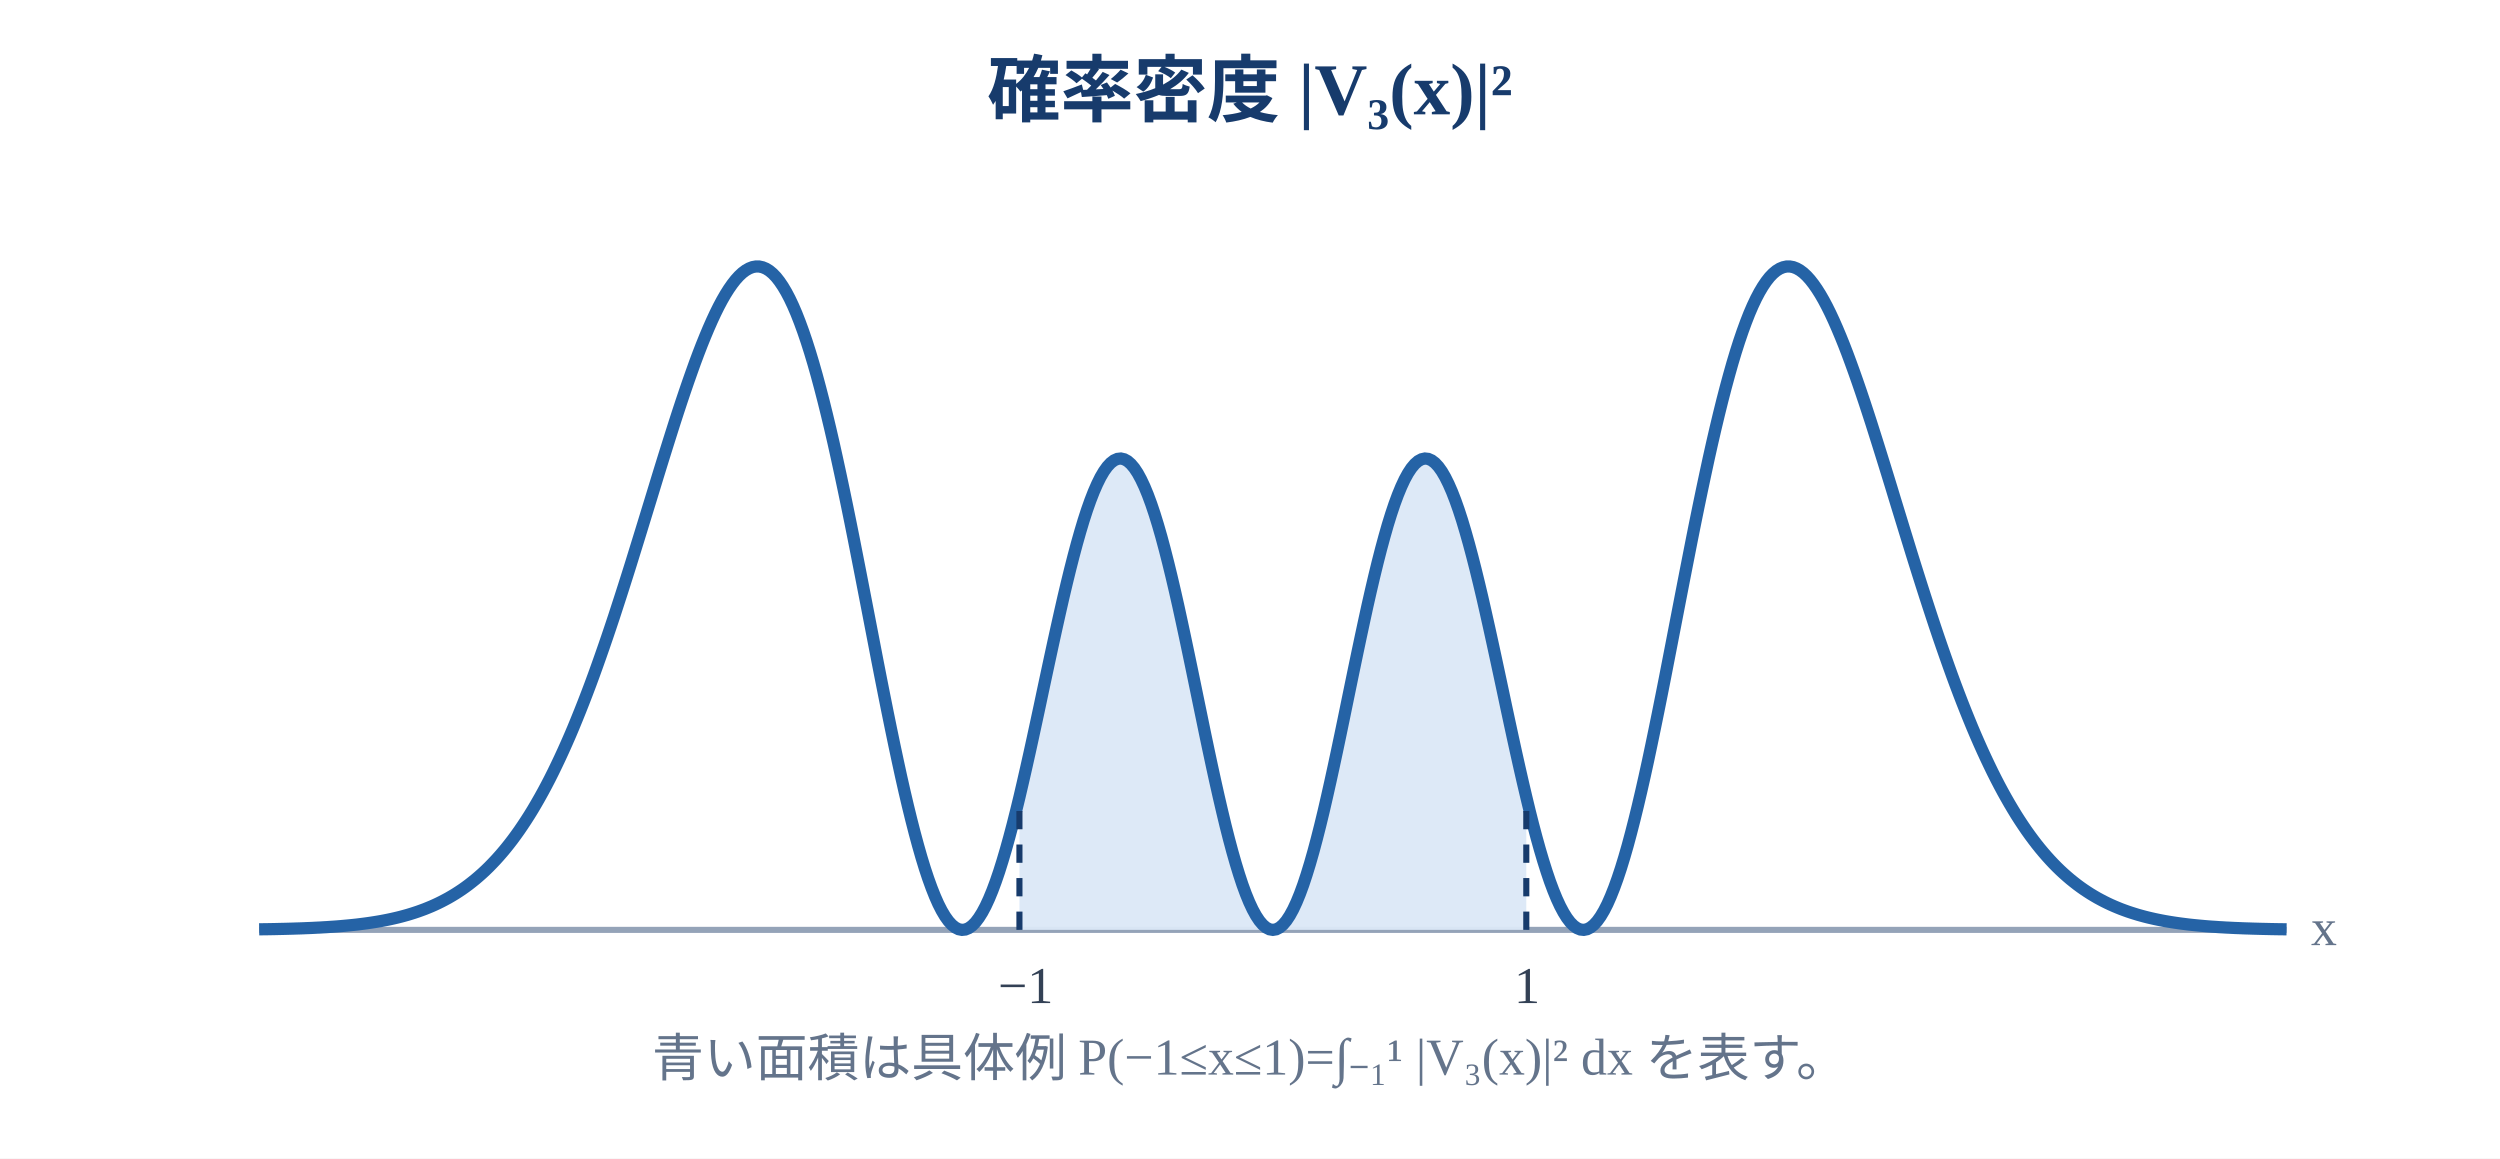
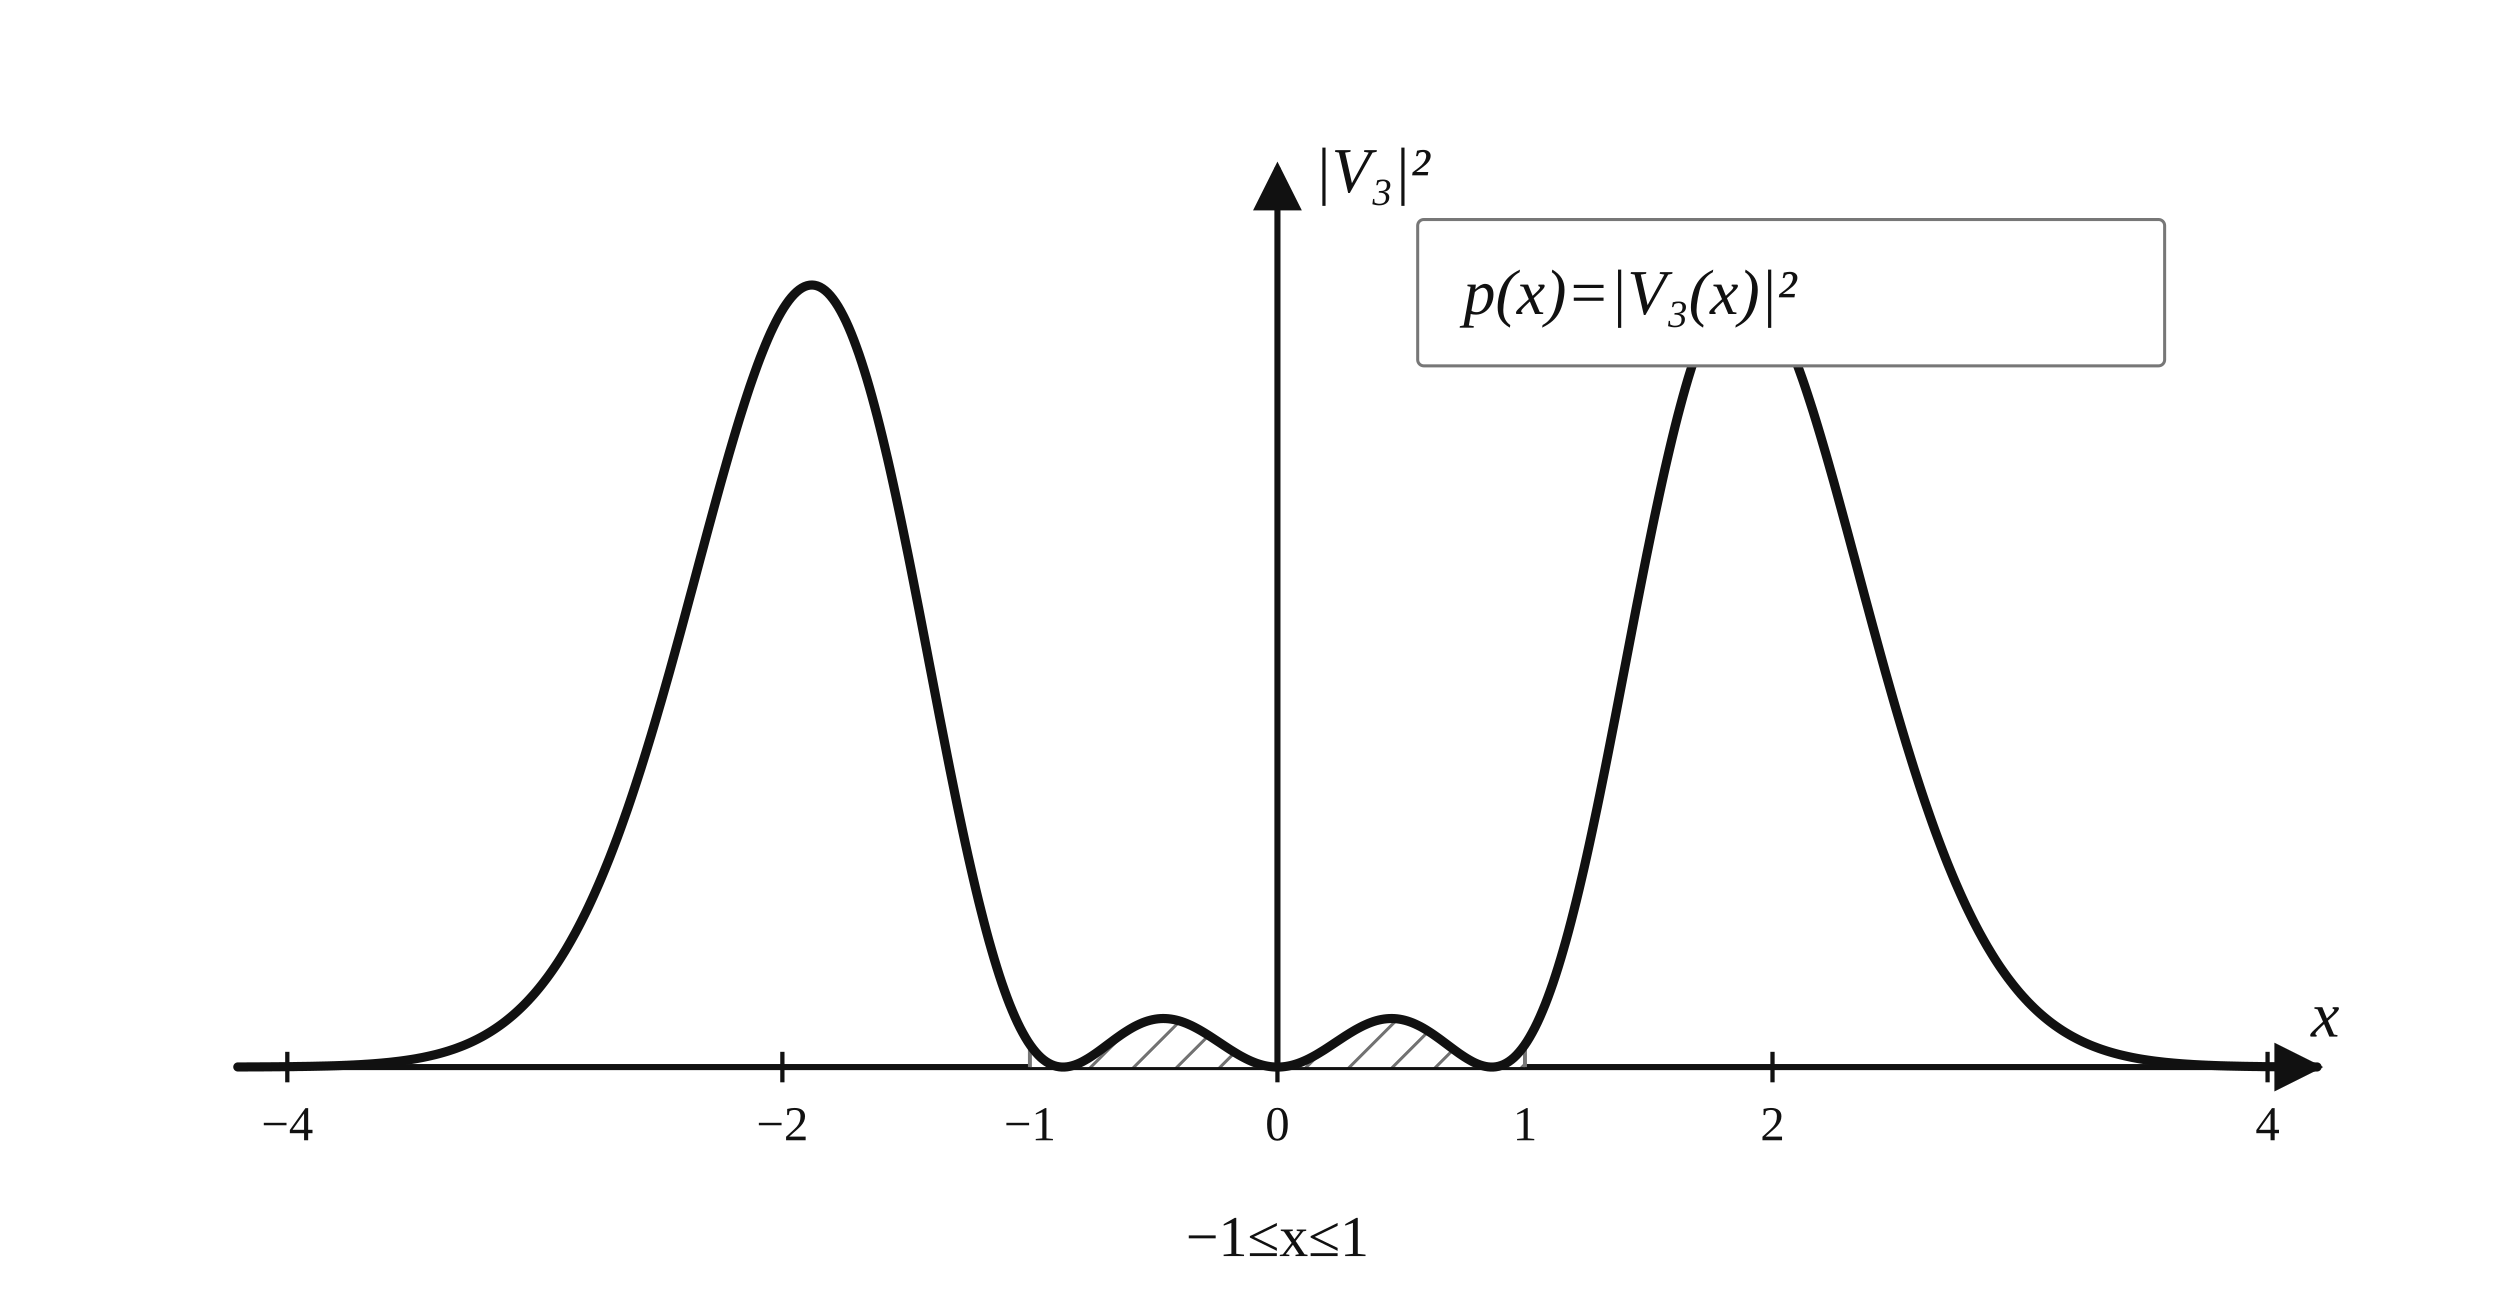
- <svg xmlns="http://www.w3.org/2000/svg" width="820" height="380" viewBox="0 0 820 380" role="img" aria-labelledby="title desc">
-   <rect width="820" height="380" fill="#ffffff" />
-   <text x="410" y="38" text-anchor="middle" font-size="24" font-weight="600" fill="#173b6c">確率密度 |V₃(x)|²</text>
-   <line x1="85" y1="305" x2="750" y2="305" stroke="#94a3b8" stroke-width="2" />
-   <path d="M 334.38 305 L 334.38 261.44 L 335.48 256.72 L 336.59 251.86 L 337.70 246.90 L 338.81 241.84 L 339.92 236.71 L 341.03 231.54 L 342.13 226.34 L 343.24 221.15 L 344.35 215.98 L 345.46 210.86 L 346.57 205.81 L 347.68 200.85 L 348.78 196.01 L 349.89 191.32 L 351.00 186.78 L 352.11 182.43 L 353.22 178.28 L 354.33 174.36 L 355.43 170.68 L 356.54 167.26 L 357.65 164.12 L 358.76 161.27 L 359.87 158.73 L 360.97 156.50 L 362.08 154.61 L 363.19 153.06 L 364.30 151.86 L 365.41 151.01 L 366.52 150.52 L 367.63 150.39 L 368.73 150.64 L 369.84 151.24 L 370.95 152.21 L 372.06 153.53 L 373.17 155.21 L 374.27 157.24 L 375.38 159.60 L 376.49 162.29 L 377.60 165.29 L 378.71 168.60 L 379.82 172.19 L 380.93 176.05 L 382.03 180.15 L 383.14 184.49 L 384.25 189.04 L 385.36 193.78 L 386.47 198.68 L 387.57 203.73 L 388.68 208.90 L 389.79 214.16 L 390.90 219.48 L 392.01 224.85 L 393.12 230.24 L 394.23 235.61 L 395.33 240.95 L 396.44 246.23 L 397.55 251.42 L 398.66 256.49 L 399.77 261.43 L 400.88 266.20 L 401.98 270.78 L 403.09 275.16 L 404.20 279.31 L 405.31 283.20 L 406.42 286.83 L 407.52 290.16 L 408.63 293.19 L 409.74 295.90 L 410.85 298.28 L 411.96 300.31 L 413.07 301.99 L 414.18 303.30 L 415.28 304.24 L 416.39 304.81 L 417.50 305.00 L 418.61 304.81 L 419.72 304.24 L 420.82 303.30 L 421.93 301.99 L 423.04 300.31 L 424.15 298.28 L 425.26 295.90 L 426.37 293.19 L 427.48 290.16 L 428.58 286.83 L 429.69 283.20 L 430.80 279.31 L 431.91 275.16 L 433.02 270.78 L 434.13 266.20 L 435.23 261.43 L 436.34 256.49 L 437.45 251.42 L 438.56 246.23 L 439.67 240.95 L 440.78 235.61 L 441.88 230.24 L 442.99 224.85 L 444.10 219.48 L 445.21 214.16 L 446.32 208.90 L 447.43 203.73 L 448.53 198.68 L 449.64 193.78 L 450.75 189.04 L 451.86 184.49 L 452.97 180.15 L 454.08 176.05 L 455.18 172.19 L 456.29 168.60 L 457.40 165.29 L 458.51 162.29 L 459.62 159.60 L 460.72 157.24 L 461.83 155.21 L 462.94 153.53 L 464.05 152.21 L 465.16 151.24 L 466.27 150.64 L 467.37 150.39 L 468.48 150.52 L 469.59 151.01 L 470.70 151.86 L 471.81 153.06 L 472.92 154.61 L 474.02 156.50 L 475.13 158.73 L 476.24 161.27 L 477.35 164.12 L 478.46 167.26 L 479.57 170.68 L 480.67 174.36 L 481.78 178.28 L 482.89 182.43 L 484.00 186.78 L 485.11 191.32 L 486.22 196.01 L 487.32 200.85 L 488.43 205.81 L 489.54 210.86 L 490.65 215.98 L 491.76 221.15 L 492.87 226.34 L 493.97 231.54 L 495.08 236.71 L 496.19 241.84 L 497.30 246.90 L 498.41 251.86 L 499.52 256.72 L 500.63 261.44 L 500.63 305 Z" fill="#dbe8f7" opacity="0.95" />
-   <path d="M 85.00 304.82 L 86.11 304.80 L 87.22 304.79 L 88.33 304.77 L 89.43 304.75 L 90.54 304.73 L 91.65 304.70 L 92.76 304.68 L 93.87 304.65 L 94.98 304.62 L 96.08 304.59 L 97.19 304.55 L 98.30 304.52 L 99.41 304.48 L 100.52 304.43 L 101.63 304.39 L 102.73 304.34 L 103.84 304.28 L 104.95 304.23 L 106.06 304.16 L 107.17 304.10 L 108.28 304.02 L 109.38 303.95 L 110.49 303.87 L 111.60 303.78 L 112.71 303.68 L 113.82 303.58 L 114.92 303.47 L 116.03 303.36 L 117.14 303.24 L 118.25 303.10 L 119.36 302.96 L 120.47 302.81 L 121.57 302.65 L 122.68 302.48 L 123.79 302.30 L 124.90 302.11 L 126.01 301.90 L 127.12 301.68 L 128.22 301.45 L 129.33 301.20 L 130.44 300.94 L 131.55 300.66 L 132.66 300.36 L 133.77 300.05 L 134.88 299.71 L 135.98 299.36 L 137.09 298.99 L 138.20 298.59 L 139.31 298.18 L 140.42 297.73 L 141.53 297.27 L 142.63 296.78 L 143.74 296.26 L 144.85 295.71 L 145.96 295.13 L 147.07 294.53 L 148.17 293.89 L 149.28 293.22 L 150.39 292.51 L 151.50 291.77 L 152.61 290.99 L 153.72 290.17 L 154.82 289.31 L 155.93 288.42 L 157.04 287.47 L 158.15 286.49 L 159.26 285.46 L 160.37 284.38 L 161.47 283.25 L 162.58 282.08 L 163.69 280.85 L 164.80 279.57 L 165.91 278.24 L 167.02 276.85 L 168.13 275.41 L 169.23 273.91 L 170.34 272.35 L 171.45 270.72 L 172.56 269.04 L 173.67 267.30 L 174.78 265.49 L 175.88 263.62 L 176.99 261.68 L 178.10 259.68 L 179.21 257.61 L 180.32 255.47 L 181.43 253.26 L 182.53 250.99 L 183.64 248.65 L 184.75 246.24 L 185.86 243.76 L 186.97 241.22 L 188.08 238.60 L 189.18 235.92 L 190.29 233.17 L 191.40 230.36 L 192.51 227.48 L 193.62 224.54 L 194.73 221.53 L 195.83 218.47 L 196.94 215.34 L 198.05 212.16 L 199.16 208.93 L 200.27 205.64 L 201.38 202.31 L 202.48 198.92 L 203.59 195.50 L 204.70 192.03 L 205.81 188.53 L 206.92 185.00 L 208.02 181.44 L 209.13 177.86 L 210.24 174.26 L 211.35 170.64 L 212.46 167.02 L 213.57 163.40 L 214.68 159.77 L 215.78 156.16 L 216.89 152.56 L 218.00 148.99 L 219.11 145.44 L 220.22 141.92 L 221.32 138.45 L 222.43 135.03 L 223.54 131.66 L 224.65 128.36 L 225.76 125.13 L 226.87 121.98 L 227.97 118.91 L 229.08 115.94 L 230.19 113.07 L 231.30 110.32 L 232.41 107.68 L 233.52 105.16 L 234.62 102.79 L 235.73 100.55 L 236.84 98.46 L 237.95 96.53 L 239.06 94.77 L 240.17 93.18 L 241.27 91.77 L 242.38 90.54 L 243.49 89.50 L 244.60 88.67 L 245.71 88.04 L 246.82 87.61 L 247.92 87.41 L 249.03 87.42 L 250.14 87.66 L 251.25 88.12 L 252.36 88.81 L 253.47 89.74 L 254.58 90.90 L 255.68 92.30 L 256.79 93.94 L 257.90 95.81 L 259.01 97.92 L 260.12 100.27 L 261.23 102.85 L 262.33 105.66 L 263.44 108.70 L 264.55 111.96 L 265.66 115.44 L 266.77 119.14 L 267.88 123.04 L 268.98 127.13 L 270.09 131.42 L 271.20 135.90 L 272.31 140.54 L 273.42 145.35 L 274.52 150.31 L 275.63 155.42 L 276.74 160.64 L 277.85 165.99 L 278.96 171.43 L 280.07 176.97 L 281.17 182.58 L 282.28 188.24 L 283.39 193.95 L 284.50 199.68 L 285.61 205.42 L 286.72 211.16 L 287.82 216.87 L 288.93 222.54 L 290.04 228.15 L 291.15 233.69 L 292.26 239.13 L 293.37 244.47 L 294.48 249.68 L 295.58 254.74 L 296.69 259.64 L 297.80 264.37 L 298.91 268.90 L 300.02 273.23 L 301.13 277.33 L 302.23 281.19 L 303.34 284.81 L 304.45 288.16 L 305.56 291.23 L 306.67 294.02 L 307.77 296.51 L 308.88 298.69 L 309.99 300.56 L 311.10 302.11 L 312.21 303.33 L 313.32 304.22 L 314.42 304.78 L 315.53 305.00 L 316.64 304.88 L 317.75 304.42 L 318.86 303.62 L 319.97 302.50 L 321.07 301.04 L 322.18 299.27 L 323.29 297.18 L 324.40 294.78 L 325.51 292.08 L 326.62 289.10 L 327.73 285.85 L 328.83 282.34 L 329.94 278.58 L 331.05 274.59 L 332.16 270.40 L 333.27 266.00 L 334.38 261.44 L 335.48 256.72 L 336.59 251.86 L 337.70 246.90 L 338.81 241.84 L 339.92 236.71 L 341.03 231.54 L 342.13 226.34 L 343.24 221.15 L 344.35 215.98 L 345.46 210.86 L 346.57 205.81 L 347.68 200.85 L 348.78 196.01 L 349.89 191.32 L 351.00 186.78 L 352.11 182.43 L 353.22 178.28 L 354.33 174.36 L 355.43 170.68 L 356.54 167.26 L 357.65 164.12 L 358.76 161.27 L 359.87 158.73 L 360.97 156.50 L 362.08 154.61 L 363.19 153.06 L 364.30 151.86 L 365.41 151.01 L 366.52 150.52 L 367.63 150.39 L 368.73 150.64 L 369.84 151.24 L 370.95 152.21 L 372.06 153.53 L 373.17 155.21 L 374.27 157.24 L 375.38 159.60 L 376.49 162.29 L 377.60 165.29 L 378.71 168.60 L 379.82 172.19 L 380.93 176.05 L 382.03 180.15 L 383.14 184.49 L 384.25 189.04 L 385.36 193.78 L 386.47 198.68 L 387.57 203.73 L 388.68 208.90 L 389.79 214.16 L 390.90 219.48 L 392.01 224.85 L 393.12 230.24 L 394.23 235.61 L 395.33 240.95 L 396.44 246.23 L 397.55 251.42 L 398.66 256.49 L 399.77 261.43 L 400.88 266.20 L 401.98 270.78 L 403.09 275.16 L 404.20 279.31 L 405.31 283.20 L 406.42 286.83 L 407.52 290.16 L 408.63 293.19 L 409.74 295.90 L 410.85 298.28 L 411.96 300.31 L 413.07 301.99 L 414.18 303.30 L 415.28 304.24 L 416.39 304.81 L 417.50 305.00 L 418.61 304.81 L 419.72 304.24 L 420.82 303.30 L 421.93 301.99 L 423.04 300.31 L 424.15 298.28 L 425.26 295.90 L 426.37 293.19 L 427.48 290.16 L 428.58 286.83 L 429.69 283.20 L 430.80 279.31 L 431.91 275.16 L 433.02 270.78 L 434.13 266.20 L 435.23 261.43 L 436.34 256.49 L 437.45 251.42 L 438.56 246.23 L 439.67 240.95 L 440.78 235.61 L 441.88 230.24 L 442.99 224.85 L 444.10 219.48 L 445.21 214.16 L 446.32 208.90 L 447.43 203.73 L 448.53 198.68 L 449.64 193.78 L 450.75 189.04 L 451.86 184.49 L 452.97 180.15 L 454.08 176.05 L 455.18 172.19 L 456.29 168.60 L 457.40 165.29 L 458.51 162.29 L 459.62 159.60 L 460.72 157.24 L 461.83 155.21 L 462.94 153.53 L 464.05 152.21 L 465.16 151.24 L 466.27 150.64 L 467.37 150.39 L 468.48 150.52 L 469.59 151.01 L 470.70 151.86 L 471.81 153.06 L 472.92 154.61 L 474.02 156.50 L 475.13 158.73 L 476.24 161.27 L 477.35 164.12 L 478.46 167.26 L 479.57 170.68 L 480.67 174.36 L 481.78 178.28 L 482.89 182.43 L 484.00 186.78 L 485.11 191.32 L 486.22 196.01 L 487.32 200.85 L 488.43 205.81 L 489.54 210.86 L 490.65 215.98 L 491.76 221.15 L 492.87 226.34 L 493.97 231.54 L 495.08 236.71 L 496.19 241.84 L 497.30 246.90 L 498.41 251.86 L 499.52 256.72 L 500.63 261.44 L 501.73 266.00 L 502.84 270.40 L 503.95 274.59 L 505.06 278.58 L 506.17 282.34 L 507.28 285.85 L 508.38 289.10 L 509.49 292.08 L 510.60 294.78 L 511.71 297.18 L 512.82 299.27 L 513.92 301.04 L 515.03 302.50 L 516.14 303.62 L 517.25 304.42 L 518.36 304.88 L 519.47 305.00 L 520.58 304.78 L 521.68 304.22 L 522.79 303.33 L 523.90 302.11 L 525.01 300.56 L 526.12 298.69 L 527.23 296.51 L 528.33 294.02 L 529.44 291.23 L 530.55 288.16 L 531.66 284.81 L 532.77 281.19 L 533.88 277.33 L 534.98 273.23 L 536.09 268.90 L 537.20 264.37 L 538.31 259.64 L 539.42 254.74 L 540.53 249.68 L 541.63 244.47 L 542.74 239.13 L 543.85 233.69 L 544.96 228.15 L 546.07 222.54 L 547.17 216.87 L 548.28 211.16 L 549.39 205.42 L 550.50 199.68 L 551.61 193.95 L 552.72 188.24 L 553.83 182.58 L 554.93 176.97 L 556.04 171.43 L 557.15 165.99 L 558.26 160.64 L 559.37 155.42 L 560.47 150.31 L 561.58 145.35 L 562.69 140.54 L 563.80 135.90 L 564.91 131.42 L 566.02 127.13 L 567.13 123.04 L 568.23 119.14 L 569.34 115.44 L 570.45 111.96 L 571.56 108.70 L 572.67 105.66 L 573.77 102.85 L 574.88 100.27 L 575.99 97.92 L 577.10 95.81 L 578.21 93.94 L 579.32 92.30 L 580.42 90.90 L 581.53 89.74 L 582.64 88.81 L 583.75 88.12 L 584.86 87.66 L 585.97 87.42 L 587.08 87.41 L 588.18 87.61 L 589.29 88.04 L 590.40 88.67 L 591.51 89.50 L 592.62 90.54 L 593.73 91.77 L 594.83 93.18 L 595.94 94.77 L 597.05 96.53 L 598.16 98.46 L 599.27 100.55 L 600.38 102.79 L 601.48 105.16 L 602.59 107.68 L 603.70 110.32 L 604.81 113.07 L 605.92 115.94 L 607.02 118.91 L 608.13 121.98 L 609.24 125.13 L 610.35 128.36 L 611.46 131.66 L 612.57 135.03 L 613.68 138.45 L 614.78 141.92 L 615.89 145.44 L 617.00 148.99 L 618.11 152.56 L 619.22 156.16 L 620.33 159.77 L 621.43 163.40 L 622.54 167.02 L 623.65 170.64 L 624.76 174.26 L 625.87 177.86 L 626.97 181.44 L 628.08 185.00 L 629.19 188.53 L 630.30 192.03 L 631.41 195.50 L 632.52 198.92 L 633.63 202.31 L 634.73 205.64 L 635.84 208.93 L 636.95 212.16 L 638.06 215.34 L 639.17 218.47 L 640.27 221.53 L 641.38 224.54 L 642.49 227.48 L 643.60 230.36 L 644.71 233.17 L 645.82 235.92 L 646.92 238.60 L 648.03 241.22 L 649.14 243.76 L 650.25 246.24 L 651.36 248.65 L 652.47 250.99 L 653.57 253.26 L 654.68 255.47 L 655.79 257.61 L 656.90 259.68 L 658.01 261.68 L 659.12 263.62 L 660.23 265.49 L 661.33 267.30 L 662.44 269.04 L 663.55 270.72 L 664.66 272.35 L 665.77 273.91 L 666.88 275.41 L 667.98 276.85 L 669.09 278.24 L 670.20 279.57 L 671.31 280.85 L 672.42 282.08 L 673.52 283.25 L 674.63 284.38 L 675.74 285.46 L 676.85 286.49 L 677.96 287.47 L 679.07 288.42 L 680.18 289.31 L 681.28 290.17 L 682.39 290.99 L 683.50 291.77 L 684.61 292.51 L 685.72 293.22 L 686.83 293.89 L 687.93 294.53 L 689.04 295.13 L 690.15 295.71 L 691.26 296.26 L 692.37 296.78 L 693.48 297.27 L 694.58 297.73 L 695.69 298.18 L 696.80 298.59 L 697.91 298.99 L 699.02 299.36 L 700.13 299.71 L 701.23 300.05 L 702.34 300.36 L 703.45 300.66 L 704.56 300.94 L 705.67 301.20 L 706.78 301.45 L 707.88 301.68 L 708.99 301.90 L 710.10 302.11 L 711.21 302.30 L 712.32 302.48 L 713.42 302.65 L 714.53 302.81 L 715.64 302.96 L 716.75 303.10 L 717.86 303.24 L 718.97 303.36 L 720.07 303.47 L 721.18 303.58 L 722.29 303.68 L 723.40 303.78 L 724.51 303.87 L 725.62 303.95 L 726.73 304.02 L 727.83 304.10 L 728.94 304.16 L 730.05 304.23 L 731.16 304.28 L 732.27 304.34 L 733.38 304.39 L 734.48 304.43 L 735.59 304.48 L 736.70 304.52 L 737.81 304.55 L 738.92 304.59 L 740.02 304.62 L 741.13 304.65 L 742.24 304.68 L 743.35 304.70 L 744.46 304.73 L 745.57 304.75 L 746.67 304.77 L 747.78 304.79 L 748.89 304.80 L 750.00 304.82" fill="none" stroke="#2563a6" stroke-width="4" />
-   <line x1="334.375" y1="305" x2="334.375" y2="261.438" stroke="#173b6c" stroke-width="2" stroke-dasharray="6 5" />
-   <line x1="500.625" y1="305" x2="500.625" y2="261.438" stroke="#173b6c" stroke-width="2" stroke-dasharray="6 5" />
-   <text x="327.375" y="329" font-size="17" fill="#334155">−1</text>
-   <text x="496.625" y="329" font-size="17" fill="#334155">1</text>
-   <text x="758" y="310" font-size="17" fill="#64748b">x</text>
-   <text x="410" y="353" text-anchor="middle" font-size="17" fill="#64748b">青い面積は具体例 P(−1≤x≤1)=∫₋₁¹ |V₃(x)|² dx を表す。</text>
+ <svg xmlns="http://www.w3.org/2000/svg" width="820" height="430" viewBox="0 0 820 430" role="img" aria-labelledby="title desc">
+   <defs>
+     <marker id="arrow" markerWidth="8" markerHeight="8" refX="7" refY="4" orient="auto" markerUnits="strokeWidth">
+       <path d="M0,0 L8,4 L0,8 Z" fill="#111111" />
+     </marker>
+     <pattern id="hatch" width="10" height="10" patternUnits="userSpaceOnUse" patternTransform="rotate(45)">
+       <rect width="10" height="10" fill="#ffffff" />
+       <line x1="0" y1="0" x2="0" y2="10" stroke="#777777" stroke-width="2" />
+     </pattern>
+   </defs>
+   <style>
+   text { font-family: "Times New Roman", "Noto Serif JP", serif; fill: #111111; }
+   .axis { stroke: #111111; stroke-width: 2; fill: none; }
+   .tick { stroke: #111111; stroke-width: 1.4; }
+   .guide { stroke: #777777; stroke-width: 1.3; stroke-dasharray: 7 6; fill: none; }
+   .curve { stroke: #111111; stroke-width: 3; fill: none; stroke-linecap: round; stroke-linejoin: round; }
+   .curve-thin { stroke: #111111; stroke-width: 2.2; fill: none; stroke-linecap: round; stroke-linejoin: round; }
+   .label { font-size: 19px; }
+   .small { font-size: 16px; }
+   .math { font-size: 21px; font-style: italic; }
+   .point { fill: #ffffff; stroke: #111111; stroke-width: 2; }
+   .solid-point { fill: #111111; }
+   .note-box { fill: #ffffff; stroke: #777777; stroke-width: 1; }
+ </style>
+   <rect width="820" height="430" fill="#ffffff" />
+   <line x1="78" y1="350" x2="760" y2="350" class="axis" marker-end="url(#arrow)" />
+   <line x1="419" y1="350" x2="419" y2="55" class="axis" marker-end="url(#arrow)" />
+   <line x1="94.238" y1="345" x2="94.238" y2="355" class="tick" />
+   <text x="94.238" y="374" text-anchor="middle" class="small">−4</text>
+   <line x1="256.619" y1="345" x2="256.619" y2="355" class="tick" />
+   <text x="256.619" y="374" text-anchor="middle" class="small">−2</text>
+   <line x1="419" y1="345" x2="419" y2="355" class="tick" />
+   <text x="419" y="374" text-anchor="middle" class="small">0</text>
+   <line x1="581.381" y1="345" x2="581.381" y2="355" class="tick" />
+   <text x="581.381" y="374" text-anchor="middle" class="small">2</text>
+   <line x1="743.762" y1="345" x2="743.762" y2="355" class="tick" />
+   <text x="743.762" y="374" text-anchor="middle" class="small">4</text>
+   <path d="M 337.81 350.00 L 337.81 342.62 L 338.49 343.57 L 339.16 344.45 L 339.84 345.25 L 340.52 345.99 L 341.19 346.66 L 341.87 347.27 L 342.55 347.81 L 343.22 348.28 L 343.90 348.70 L 344.58 349.05 L 345.25 349.35 L 345.93 349.58 L 346.61 349.77 L 347.28 349.89 L 347.96 349.97 L 348.63 350.00 L 349.31 349.98 L 349.99 349.91 L 350.66 349.81 L 351.34 349.66 L 352.02 349.47 L 352.69 349.24 L 353.37 348.98 L 354.05 348.69 L 354.72 348.37 L 355.40 348.02 L 356.08 347.64 L 356.75 347.24 L 357.43 346.82 L 358.11 346.38 L 358.78 345.93 L 359.46 345.46 L 360.14 344.98 L 360.81 344.49 L 361.49 343.99 L 362.17 343.49 L 362.84 342.98 L 363.52 342.47 L 364.20 341.97 L 364.87 341.46 L 365.55 340.96 L 366.23 340.47 L 366.90 339.99 L 367.58 339.51 L 368.26 339.05 L 368.93 338.60 L 369.61 338.16 L 370.29 337.74 L 370.96 337.34 L 371.64 336.96 L 372.32 336.59 L 372.99 336.25 L 373.67 335.93 L 374.35 335.64 L 375.02 335.36 L 375.70 335.12 L 376.38 334.89 L 377.05 334.70 L 377.73 334.53 L 378.40 334.38 L 379.08 334.27 L 379.76 334.18 L 380.43 334.11 L 381.11 334.08 L 381.79 334.07 L 382.46 334.09 L 383.14 334.14 L 383.82 334.22 L 384.49 334.32 L 385.17 334.44 L 385.85 334.59 L 386.52 334.77 L 387.20 334.97 L 387.88 335.20 L 388.55 335.44 L 389.23 335.71 L 389.91 336.00 L 390.58 336.31 L 391.26 336.63 L 391.94 336.98 L 392.61 337.34 L 393.29 337.71 L 393.97 338.10 L 394.64 338.50 L 395.32 338.92 L 396.00 339.34 L 396.67 339.77 L 397.35 340.21 L 398.03 340.65 L 398.70 341.10 L 399.38 341.55 L 400.06 342.00 L 400.73 342.45 L 401.41 342.90 L 402.09 343.34 L 402.76 343.78 L 403.44 344.22 L 404.12 344.65 L 404.79 345.07 L 405.47 345.48 L 406.14 345.88 L 406.82 346.26 L 407.50 346.64 L 408.17 347.00 L 408.85 347.34 L 409.53 347.66 L 410.20 347.97 L 410.88 348.26 L 411.56 348.53 L 412.23 348.78 L 412.91 349.01 L 413.59 349.21 L 414.26 349.39 L 414.94 349.55 L 415.62 349.69 L 416.29 349.80 L 416.97 349.89 L 417.65 349.95 L 418.32 349.99 L 419.00 350.00 L 419.68 349.99 L 420.35 349.95 L 421.03 349.89 L 421.71 349.80 L 422.38 349.69 L 423.06 349.55 L 423.74 349.39 L 424.41 349.21 L 425.09 349.01 L 425.77 348.78 L 426.44 348.53 L 427.12 348.26 L 427.80 347.97 L 428.47 347.66 L 429.15 347.34 L 429.83 347.00 L 430.50 346.64 L 431.18 346.26 L 431.86 345.88 L 432.53 345.48 L 433.21 345.07 L 433.88 344.65 L 434.56 344.22 L 435.24 343.78 L 435.91 343.34 L 436.59 342.90 L 437.27 342.45 L 437.94 342.00 L 438.62 341.55 L 439.30 341.10 L 439.97 340.65 L 440.65 340.21 L 441.33 339.77 L 442.00 339.34 L 442.68 338.92 L 443.36 338.50 L 444.03 338.10 L 444.71 337.71 L 445.39 337.34 L 446.06 336.98 L 446.74 336.63 L 447.42 336.31 L 448.09 336.00 L 448.77 335.71 L 449.45 335.44 L 450.12 335.20 L 450.80 334.97 L 451.48 334.77 L 452.15 334.59 L 452.83 334.44 L 453.51 334.32 L 454.18 334.22 L 454.86 334.14 L 455.54 334.09 L 456.21 334.07 L 456.89 334.08 L 457.57 334.11 L 458.24 334.18 L 458.92 334.27 L 459.60 334.38 L 460.27 334.53 L 460.95 334.70 L 461.62 334.89 L 462.30 335.12 L 462.98 335.36 L 463.65 335.64 L 464.33 335.93 L 465.01 336.25 L 465.68 336.59 L 466.36 336.96 L 467.04 337.34 L 467.71 337.74 L 468.39 338.16 L 469.07 338.60 L 469.74 339.05 L 470.42 339.51 L 471.10 339.99 L 471.77 340.47 L 472.45 340.96 L 473.13 341.46 L 473.80 341.97 L 474.48 342.47 L 475.16 342.98 L 475.83 343.49 L 476.51 343.99 L 477.19 344.49 L 477.86 344.98 L 478.54 345.46 L 479.22 345.93 L 479.89 346.38 L 480.57 346.82 L 481.25 347.24 L 481.92 347.64 L 482.60 348.02 L 483.28 348.37 L 483.95 348.69 L 484.63 348.98 L 485.31 349.24 L 485.98 349.47 L 486.66 349.66 L 487.34 349.81 L 488.01 349.91 L 488.69 349.98 L 489.37 350.00 L 490.04 349.97 L 490.72 349.89 L 491.39 349.77 L 492.07 349.58 L 492.75 349.35 L 493.42 349.05 L 494.10 348.70 L 494.78 348.28 L 495.45 347.81 L 496.13 347.27 L 496.81 346.66 L 497.48 345.99 L 498.16 345.25 L 498.84 344.45 L 499.51 343.57 L 500.19 342.62 L 500.19 350.00 Z" fill="url(#hatch)" stroke="none" />
+   <line x1="337.81" y1="350" x2="337.81" y2="342.623" class="guide" />
+   <line x1="500.19" y1="350" x2="500.19" y2="342.623" class="guide" />
+   <path d="M 78.00 349.96 L 78.85 349.96 L 79.70 349.96 L 80.56 349.96 L 81.41 349.95 L 82.26 349.95 L 83.11 349.95 L 83.97 349.94 L 84.82 349.94 L 85.67 349.93 L 86.53 349.93 L 87.38 349.92 L 88.23 349.92 L 89.08 349.91 L 89.94 349.90 L 90.79 349.90 L 91.64 349.89 L 92.49 349.88 L 93.34 349.87 L 94.20 349.87 L 95.05 349.86 L 95.90 349.85 L 96.75 349.84 L 97.61 349.82 L 98.46 349.81 L 99.31 349.80 L 100.17 349.79 L 101.02 349.77 L 101.87 349.76 L 102.72 349.74 L 103.57 349.72 L 104.43 349.70 L 105.28 349.68 L 106.13 349.66 L 106.99 349.64 L 107.84 349.62 L 108.69 349.59 L 109.54 349.57 L 110.39 349.54 L 111.25 349.51 L 112.10 349.48 L 112.95 349.44 L 113.80 349.41 L 114.66 349.37 L 115.51 349.33 L 116.36 349.29 L 117.22 349.24 L 118.07 349.20 L 118.92 349.15 L 119.77 349.09 L 120.63 349.04 L 121.48 348.98 L 122.33 348.92 L 123.18 348.85 L 124.04 348.78 L 124.89 348.71 L 125.74 348.63 L 126.59 348.55 L 127.44 348.47 L 128.30 348.38 L 129.15 348.28 L 130.00 348.18 L 130.86 348.08 L 131.71 347.97 L 132.56 347.85 L 133.41 347.73 L 134.26 347.60 L 135.12 347.47 L 135.97 347.33 L 136.82 347.18 L 137.67 347.02 L 138.53 346.86 L 139.38 346.68 L 140.23 346.50 L 141.09 346.31 L 141.94 346.11 L 142.79 345.91 L 143.64 345.69 L 144.50 345.46 L 145.35 345.22 L 146.20 344.97 L 147.05 344.71 L 147.91 344.43 L 148.76 344.15 L 149.61 343.85 L 150.46 343.53 L 151.31 343.21 L 152.17 342.87 L 153.02 342.51 L 153.87 342.14 L 154.72 341.75 L 155.58 341.34 L 156.43 340.92 L 157.28 340.48 L 158.13 340.03 L 158.99 339.55 L 159.84 339.05 L 160.69 338.54 L 161.54 338.00 L 162.40 337.44 L 163.25 336.86 L 164.10 336.26 L 164.96 335.63 L 165.81 334.98 L 166.66 334.30 L 167.51 333.60 L 168.37 332.87 L 169.22 332.12 L 170.07 331.34 L 170.92 330.53 L 171.78 329.69 L 172.63 328.82 L 173.48 327.92 L 174.33 326.99 L 175.19 326.03 L 176.04 325.03 L 176.89 324.00 L 177.74 322.94 L 178.59 321.84 L 179.45 320.71 L 180.30 319.54 L 181.15 318.34 L 182.00 317.10 L 182.86 315.82 L 183.71 314.50 L 184.56 313.14 L 185.42 311.74 L 186.27 310.30 L 187.12 308.82 L 187.97 307.30 L 188.83 305.74 L 189.68 304.13 L 190.53 302.49 L 191.38 300.79 L 192.24 299.06 L 193.09 297.28 L 193.94 295.45 L 194.79 293.59 L 195.64 291.67 L 196.50 289.71 L 197.35 287.71 L 198.20 285.66 L 199.05 283.57 L 199.91 281.43 L 200.76 279.24 L 201.61 277.01 L 202.47 274.74 L 203.32 272.42 L 204.17 270.05 L 205.02 267.64 L 205.88 265.19 L 206.73 262.70 L 207.58 260.16 L 208.43 257.58 L 209.28 254.96 L 210.14 252.30 L 210.99 249.59 L 211.84 246.85 L 212.69 244.08 L 213.55 241.26 L 214.40 238.41 L 215.25 235.53 L 216.10 232.61 L 216.96 229.67 L 217.81 226.69 L 218.66 223.69 L 219.52 220.66 L 220.37 217.60 L 221.22 214.52 L 222.07 211.42 L 222.93 208.30 L 223.78 205.17 L 224.63 202.02 L 225.48 198.86 L 226.33 195.69 L 227.19 192.52 L 228.04 189.34 L 228.89 186.15 L 229.74 182.97 L 230.60 179.80 L 231.45 176.62 L 232.30 173.46 L 233.16 170.31 L 234.01 167.18 L 234.86 164.07 L 235.71 160.98 L 236.56 157.91 L 237.42 154.87 L 238.27 151.87 L 239.12 148.90 L 239.98 145.97 L 240.83 143.08 L 241.68 140.24 L 242.53 137.45 L 243.39 134.71 L 244.24 132.03 L 245.09 129.41 L 245.94 126.85 L 246.80 124.36 L 247.65 121.95 L 248.50 119.60 L 249.35 117.34 L 250.21 115.16 L 251.06 113.06 L 251.91 111.05 L 252.76 109.13 L 253.62 107.31 L 254.47 105.59 L 255.32 103.97 L 256.17 102.46 L 257.02 101.05 L 257.88 99.76 L 258.73 98.57 L 259.58 97.51 L 260.44 96.56 L 261.29 95.74 L 262.14 95.04 L 262.99 94.47 L 263.85 94.02 L 264.70 93.71 L 265.55 93.53 L 266.40 93.48 L 267.25 93.57 L 268.11 93.79 L 268.96 94.15 L 269.81 94.65 L 270.67 95.29 L 271.52 96.06 L 272.37 96.98 L 273.22 98.04 L 274.07 99.23 L 274.93 100.57 L 275.78 102.05 L 276.63 103.66 L 277.49 105.41 L 278.34 107.30 L 279.19 109.32 L 280.04 111.48 L 280.89 113.77 L 281.75 116.18 L 282.60 118.73 L 283.45 121.39 L 284.31 124.18 L 285.16 127.09 L 286.01 130.11 L 286.86 133.25 L 287.72 136.50 L 288.57 139.85 L 289.42 143.30 L 290.27 146.85 L 291.13 150.49 L 291.98 154.22 L 292.83 158.04 L 293.68 161.93 L 294.53 165.90 L 295.39 169.94 L 296.24 174.04 L 297.09 178.20 L 297.95 182.41 L 298.80 186.67 L 299.65 190.97 L 300.50 195.31 L 301.36 199.68 L 302.21 204.07 L 303.06 208.49 L 303.91 212.91 L 304.76 217.35 L 305.62 221.78 L 306.47 226.21 L 307.32 230.63 L 308.17 235.04 L 309.03 239.42 L 309.88 243.77 L 310.73 248.09 L 311.58 252.37 L 312.44 256.61 L 313.29 260.80 L 314.14 264.93 L 315.00 269.00 L 315.85 273.01 L 316.70 276.95 L 317.55 280.81 L 318.41 284.59 L 319.26 288.29 L 320.11 291.90 L 320.96 295.42 L 321.82 298.85 L 322.67 302.18 L 323.52 305.41 L 324.37 308.53 L 325.23 311.54 L 326.08 314.45 L 326.93 317.24 L 327.78 319.92 L 328.63 322.49 L 329.49 324.94 L 330.34 327.27 L 331.19 329.48 L 332.05 331.57 L 332.90 333.55 L 333.75 335.41 L 334.60 337.14 L 335.46 338.76 L 336.31 340.26 L 337.16 341.65 L 338.01 342.91 L 338.87 344.07 L 339.72 345.11 L 340.57 346.05 L 341.42 346.88 L 342.27 347.60 L 343.13 348.22 L 343.98 348.74 L 344.83 349.17 L 345.68 349.50 L 346.54 349.75 L 347.39 349.91 L 348.24 349.99 L 349.10 349.99 L 349.95 349.92 L 350.80 349.78 L 351.65 349.57 L 352.50 349.31 L 353.36 348.99 L 354.21 348.62 L 355.06 348.20 L 355.91 347.73 L 356.77 347.23 L 357.62 346.70 L 358.47 346.14 L 359.32 345.56 L 360.18 344.95 L 361.03 344.33 L 361.88 343.70 L 362.73 343.06 L 363.59 342.42 L 364.44 341.79 L 365.29 341.15 L 366.14 340.53 L 367.00 339.92 L 367.85 339.32 L 368.70 338.75 L 369.56 338.20 L 370.41 337.67 L 371.26 337.17 L 372.11 336.70 L 372.96 336.27 L 373.82 335.87 L 374.67 335.50 L 375.52 335.18 L 376.38 334.89 L 377.23 334.65 L 378.08 334.45 L 378.93 334.29 L 379.79 334.17 L 380.64 334.10 L 381.49 334.07 L 382.34 334.09 L 383.20 334.15 L 384.05 334.25 L 384.90 334.39 L 385.75 334.57 L 386.61 334.79 L 387.46 335.05 L 388.31 335.35 L 389.16 335.68 L 390.01 336.05 L 390.87 336.44 L 391.72 336.87 L 392.57 337.32 L 393.42 337.79 L 394.28 338.29 L 395.13 338.80 L 395.98 339.33 L 396.83 339.87 L 397.69 340.43 L 398.54 340.99 L 399.39 341.55 L 400.25 342.12 L 401.10 342.69 L 401.95 343.25 L 402.80 343.81 L 403.65 344.36 L 404.51 344.89 L 405.36 345.41 L 406.21 345.92 L 407.06 346.40 L 407.92 346.86 L 408.77 347.30 L 409.62 347.71 L 410.47 348.09 L 411.33 348.44 L 412.18 348.76 L 413.03 349.04 L 413.88 349.29 L 414.74 349.51 L 415.59 349.68 L 416.44 349.82 L 417.29 349.92 L 418.15 349.98 L 419.00 350.00 L 419.85 349.98 L 420.70 349.92 L 421.56 349.82 L 422.41 349.68 L 423.26 349.51 L 424.12 349.29 L 424.97 349.04 L 425.82 348.76 L 426.67 348.44 L 427.52 348.09 L 428.38 347.71 L 429.23 347.30 L 430.08 346.86 L 430.94 346.40 L 431.79 345.92 L 432.64 345.41 L 433.49 344.89 L 434.35 344.36 L 435.20 343.81 L 436.05 343.25 L 436.90 342.69 L 437.75 342.12 L 438.61 341.55 L 439.46 340.99 L 440.31 340.43 L 441.16 339.87 L 442.02 339.33 L 442.87 338.80 L 443.72 338.29 L 444.57 337.79 L 445.43 337.32 L 446.28 336.87 L 447.13 336.44 L 447.99 336.05 L 448.84 335.68 L 449.69 335.35 L 450.54 335.05 L 451.39 334.79 L 452.25 334.57 L 453.10 334.39 L 453.95 334.25 L 454.80 334.15 L 455.66 334.09 L 456.51 334.07 L 457.36 334.10 L 458.21 334.17 L 459.07 334.29 L 459.92 334.45 L 460.77 334.65 L 461.62 334.89 L 462.48 335.18 L 463.33 335.50 L 464.18 335.87 L 465.03 336.27 L 465.89 336.70 L 466.74 337.17 L 467.59 337.67 L 468.44 338.20 L 469.30 338.75 L 470.15 339.32 L 471.00 339.92 L 471.86 340.53 L 472.71 341.15 L 473.56 341.79 L 474.41 342.42 L 475.26 343.06 L 476.12 343.70 L 476.97 344.33 L 477.82 344.95 L 478.67 345.56 L 479.53 346.14 L 480.38 346.70 L 481.23 347.23 L 482.09 347.73 L 482.94 348.20 L 483.79 348.62 L 484.64 348.99 L 485.50 349.31 L 486.35 349.57 L 487.20 349.78 L 488.05 349.92 L 488.90 349.99 L 489.76 349.99 L 490.61 349.91 L 491.46 349.75 L 492.31 349.50 L 493.17 349.17 L 494.02 348.74 L 494.87 348.22 L 495.72 347.60 L 496.58 346.88 L 497.43 346.05 L 498.28 345.11 L 499.13 344.07 L 499.99 342.91 L 500.84 341.65 L 501.69 340.26 L 502.54 338.76 L 503.40 337.14 L 504.25 335.41 L 505.10 333.55 L 505.95 331.57 L 506.81 329.48 L 507.66 327.27 L 508.51 324.94 L 509.37 322.49 L 510.22 319.92 L 511.07 317.24 L 511.92 314.45 L 512.77 311.54 L 513.63 308.53 L 514.48 305.41 L 515.33 302.18 L 516.18 298.85 L 517.04 295.42 L 517.89 291.90 L 518.74 288.29 L 519.60 284.59 L 520.45 280.81 L 521.30 276.95 L 522.15 273.01 L 523.00 269.00 L 523.86 264.93 L 524.71 260.80 L 525.56 256.61 L 526.42 252.37 L 527.27 248.09 L 528.12 243.77 L 528.97 239.42 L 529.83 235.04 L 530.68 230.63 L 531.53 226.21 L 532.38 221.78 L 533.24 217.35 L 534.09 212.91 L 534.94 208.49 L 535.79 204.07 L 536.64 199.68 L 537.50 195.31 L 538.35 190.97 L 539.20 186.67 L 540.05 182.41 L 540.91 178.20 L 541.76 174.04 L 542.61 169.94 L 543.47 165.90 L 544.32 161.93 L 545.17 158.04 L 546.02 154.22 L 546.88 150.49 L 547.73 146.85 L 548.58 143.30 L 549.43 139.85 L 550.28 136.50 L 551.14 133.25 L 551.99 130.11 L 552.84 127.09 L 553.69 124.18 L 554.55 121.39 L 555.40 118.73 L 556.25 116.18 L 557.11 113.77 L 557.96 111.48 L 558.81 109.32 L 559.66 107.30 L 560.51 105.41 L 561.37 103.66 L 562.22 102.05 L 563.07 100.57 L 563.92 99.23 L 564.78 98.04 L 565.63 96.98 L 566.48 96.06 L 567.33 95.29 L 568.19 94.65 L 569.04 94.15 L 569.89 93.79 L 570.75 93.57 L 571.60 93.48 L 572.45 93.53 L 573.30 93.71 L 574.15 94.02 L 575.01 94.47 L 575.86 95.04 L 576.71 95.74 L 577.57 96.56 L 578.42 97.51 L 579.27 98.57 L 580.12 99.76 L 580.97 101.05 L 581.83 102.46 L 582.68 103.97 L 583.53 105.59 L 584.38 107.31 L 585.24 109.13 L 586.09 111.05 L 586.94 113.06 L 587.80 115.16 L 588.65 117.34 L 589.50 119.60 L 590.35 121.95 L 591.21 124.36 L 592.06 126.85 L 592.91 129.41 L 593.76 132.03 L 594.62 134.71 L 595.47 137.45 L 596.32 140.24 L 597.17 143.08 L 598.02 145.97 L 598.88 148.90 L 599.73 151.87 L 600.58 154.87 L 601.44 157.91 L 602.29 160.98 L 603.14 164.07 L 603.99 167.18 L 604.84 170.31 L 605.70 173.46 L 606.55 176.62 L 607.40 179.80 L 608.26 182.97 L 609.11 186.15 L 609.96 189.34 L 610.81 192.52 L 611.66 195.69 L 612.52 198.86 L 613.37 202.02 L 614.22 205.17 L 615.08 208.30 L 615.93 211.42 L 616.78 214.52 L 617.63 217.60 L 618.48 220.66 L 619.34 223.69 L 620.19 226.69 L 621.04 229.67 L 621.89 232.61 L 622.75 235.53 L 623.60 238.41 L 624.45 241.26 L 625.30 244.08 L 626.16 246.85 L 627.01 249.59 L 627.86 252.30 L 628.72 254.96 L 629.57 257.58 L 630.42 260.16 L 631.27 262.70 L 632.13 265.19 L 632.98 267.64 L 633.83 270.05 L 634.68 272.42 L 635.54 274.74 L 636.39 277.01 L 637.24 279.24 L 638.09 281.43 L 638.94 283.57 L 639.80 285.66 L 640.65 287.71 L 641.50 289.71 L 642.36 291.67 L 643.21 293.59 L 644.06 295.45 L 644.91 297.28 L 645.77 299.06 L 646.62 300.79 L 647.47 302.49 L 648.32 304.13 L 649.17 305.74 L 650.03 307.30 L 650.88 308.82 L 651.73 310.30 L 652.59 311.74 L 653.44 313.14 L 654.29 314.50 L 655.14 315.82 L 655.99 317.10 L 656.85 318.34 L 657.70 319.54 L 658.55 320.71 L 659.41 321.84 L 660.26 322.94 L 661.11 324.00 L 661.96 325.03 L 662.81 326.03 L 663.67 326.99 L 664.52 327.92 L 665.37 328.82 L 666.23 329.69 L 667.08 330.53 L 667.93 331.34 L 668.78 332.12 L 669.63 332.87 L 670.49 333.60 L 671.34 334.30 L 672.19 334.98 L 673.04 335.63 L 673.90 336.26 L 674.75 336.86 L 675.60 337.44 L 676.45 338.00 L 677.31 338.54 L 678.16 339.05 L 679.01 339.55 L 679.87 340.03 L 680.72 340.48 L 681.57 340.92 L 682.42 341.34 L 683.27 341.75 L 684.13 342.14 L 684.98 342.51 L 685.83 342.87 L 686.69 343.21 L 687.54 343.53 L 688.39 343.85 L 689.24 344.15 L 690.09 344.43 L 690.95 344.71 L 691.80 344.97 L 692.65 345.22 L 693.50 345.46 L 694.36 345.69 L 695.21 345.91 L 696.06 346.11 L 696.92 346.31 L 697.77 346.50 L 698.62 346.68 L 699.47 346.86 L 700.32 347.02 L 701.18 347.18 L 702.03 347.33 L 702.88 347.47 L 703.74 347.60 L 704.59 347.73 L 705.44 347.85 L 706.29 347.97 L 707.14 348.08 L 708.00 348.18 L 708.85 348.28 L 709.70 348.38 L 710.56 348.47 L 711.41 348.55 L 712.26 348.63 L 713.11 348.71 L 713.97 348.78 L 714.82 348.85 L 715.67 348.92 L 716.52 348.98 L 717.38 349.04 L 718.23 349.09 L 719.08 349.15 L 719.93 349.20 L 720.78 349.24 L 721.64 349.29 L 722.49 349.33 L 723.34 349.37 L 724.19 349.41 L 725.05 349.44 L 725.90 349.48 L 726.75 349.51 L 727.60 349.54 L 728.46 349.57 L 729.31 349.59 L 730.16 349.62 L 731.02 349.64 L 731.87 349.66 L 732.72 349.68 L 733.57 349.70 L 734.42 349.72 L 735.28 349.74 L 736.13 349.76 L 736.98 349.77 L 737.84 349.79 L 738.69 349.80 L 739.54 349.81 L 740.39 349.82 L 741.25 349.84 L 742.10 349.85 L 742.95 349.86 L 743.80 349.87 L 744.65 349.87 L 745.51 349.88 L 746.36 349.89 L 747.21 349.90 L 748.07 349.90 L 748.92 349.91 L 749.77 349.92 L 750.62 349.92 L 751.47 349.93 L 752.33 349.93 L 753.18 349.94 L 754.03 349.94 L 754.88 349.95 L 755.74 349.95 L 756.59 349.95 L 757.44 349.96 L 758.30 349.96 L 759.15 349.96 L 760.00 349.96" class="curve" />
+   <text x="337.81" y="374" text-anchor="middle" class="small">−1</text>
+   <text x="500.19" y="374" text-anchor="middle" class="small">1</text>
+   <text x="758" y="340" class="math">x</text>
+   <text x="431" y="63" class="math">|V₃|²</text>
+   <rect x="465" y="72" width="245" height="48" rx="2" class="note-box" />
+   <text x="480" y="103" class="math">p(x)=|V₃(x)|²</text>
+   <text x="419" y="412" text-anchor="middle" class="label">−1≤x≤1</text>
</svg>
